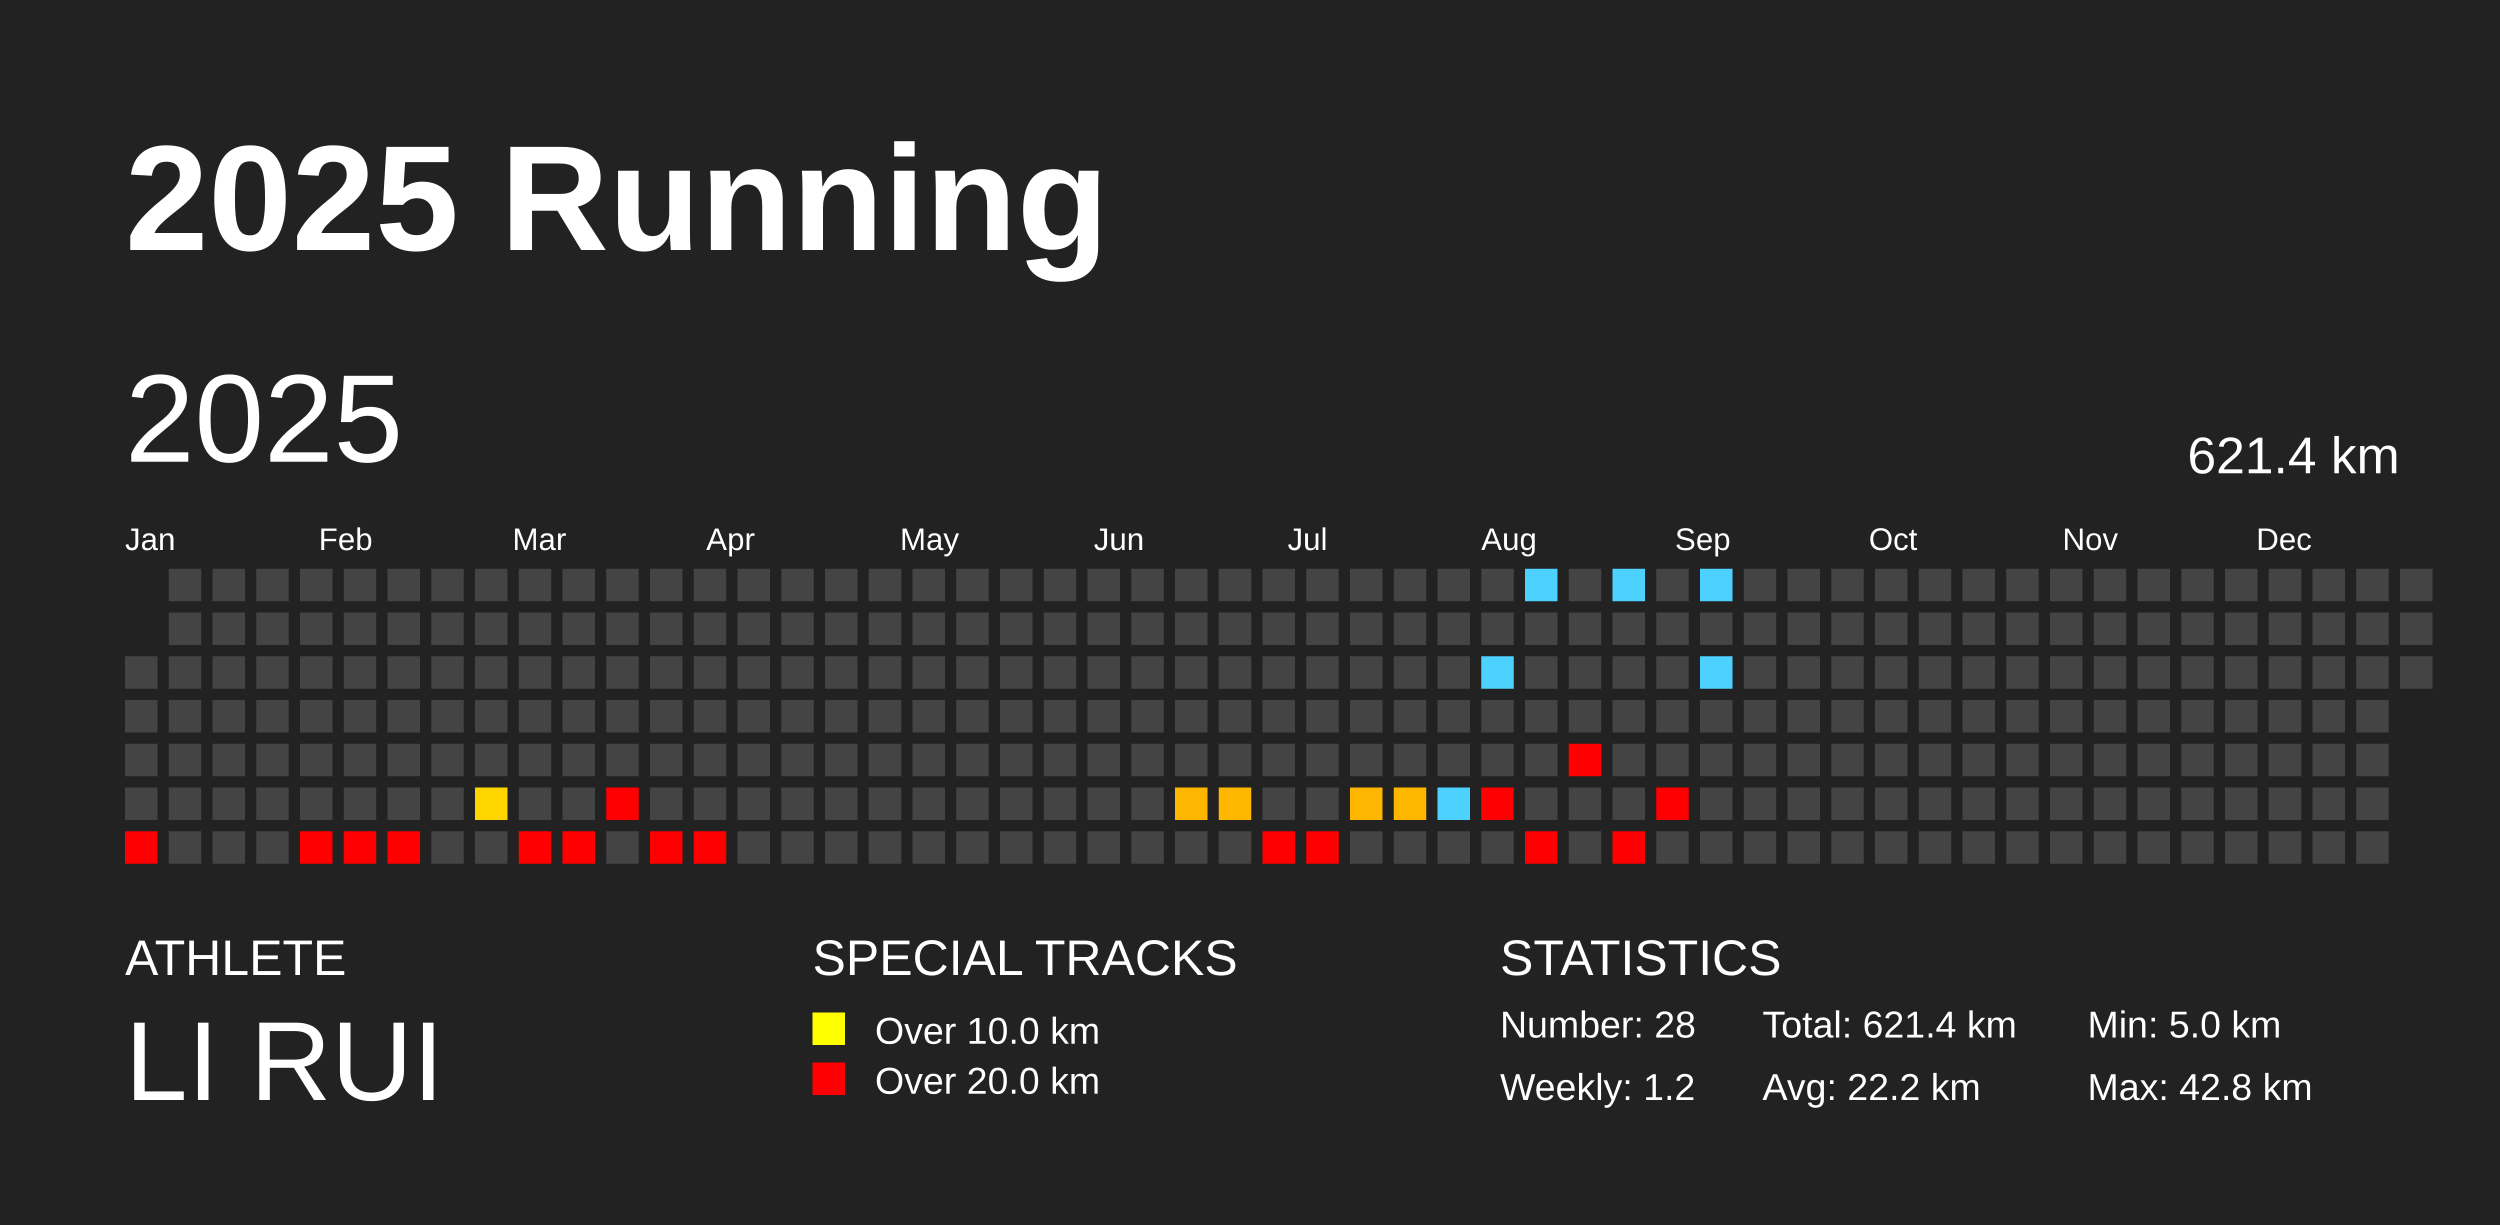
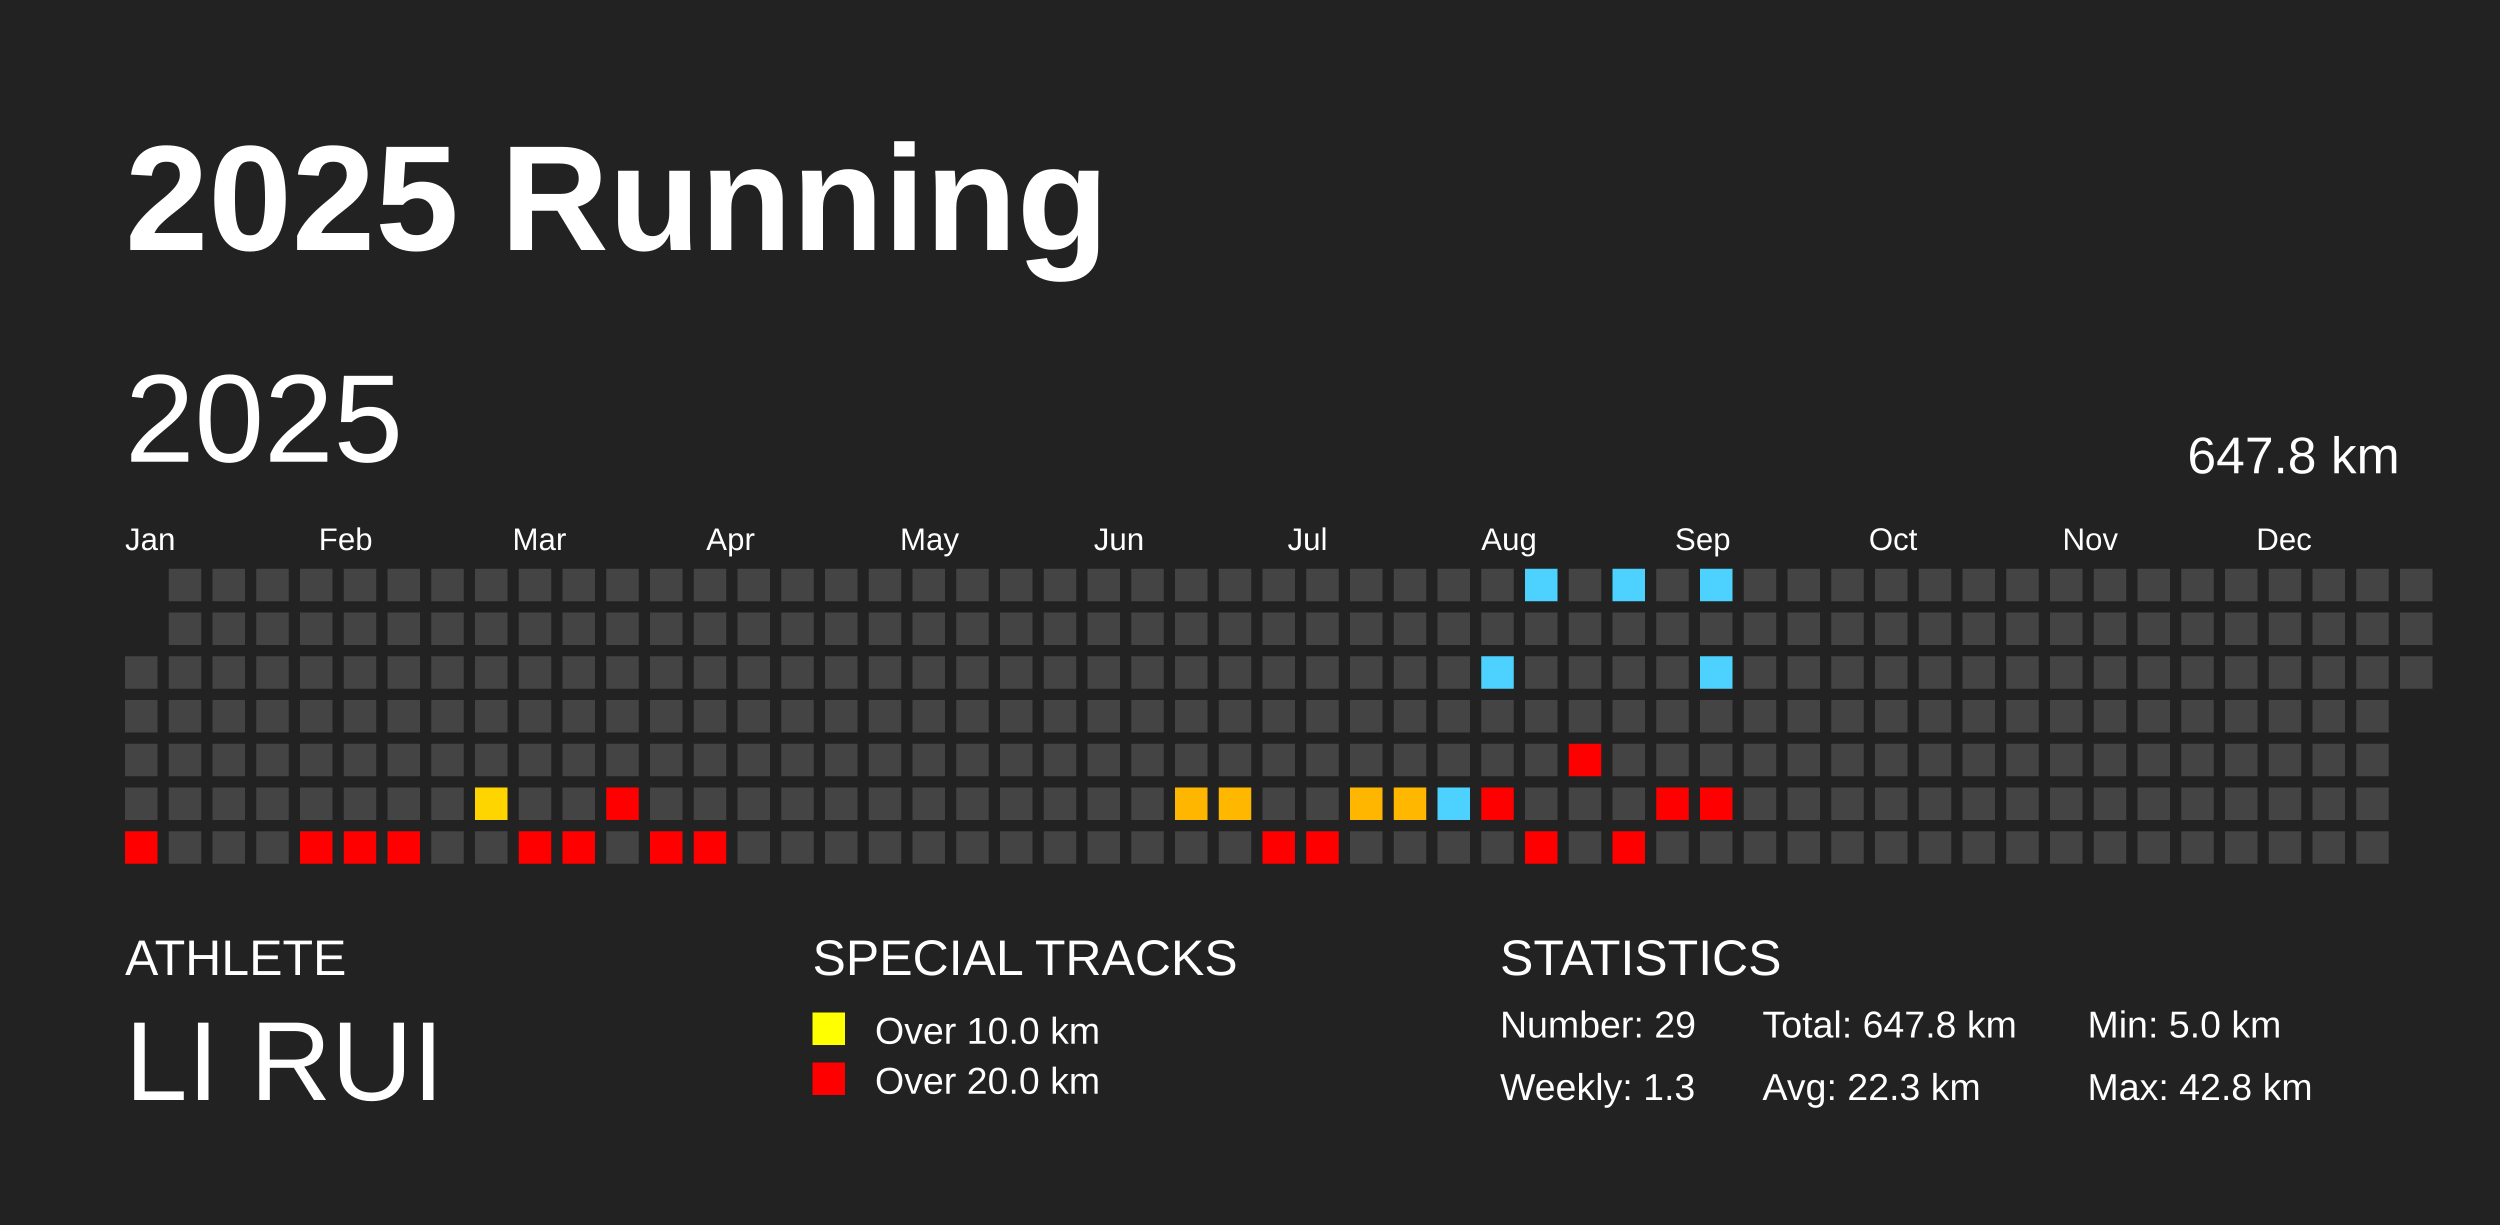
<svg xmlns="http://www.w3.org/2000/svg" baseProfile="full" height="98mm" version="1.1" viewBox="0,0,200,98" width="200mm">
  <defs />
  <rect fill="#222222" height="98" width="200" x="0" y="0" />
  <text fill="#FFFFFF" style="font-size:12px; font-family:Arial; font-weight:bold;" x="10" y="20">2025 Running</text>
  <text fill="#FFFFFF" style="font-size:4px; font-family:Arial" x="10" y="78">ATHLETE</text>
  <text fill="#FFFFFF" style="font-size:9px; font-family:Arial" x="10" y="88">LI RUI</text>
  <text fill="#FFFFFF" style="font-size:4px; font-family:Arial" x="65" y="78">SPECIAL TRACKS</text>
  <rect fill="yellow" height="2.6" width="2.6" x="65" y="81" />
  <text fill="#FFFFFF" style="font-size:3px; font-family:Arial" x="70" y="83.5">Over 10.0 km</text>
  <rect fill="red" height="2.6" width="2.6" x="65" y="85" />
  <text fill="#FFFFFF" style="font-size:3px; font-family:Arial" x="70" y="87.5">Over 20.0 km</text>
  <text fill="#FFFFFF" style="font-size:4px; font-family:Arial" x="120" y="78">STATISTICS</text>
-   <text fill="#FFFFFF" style="font-size:3px; font-family:Arial" x="120" y="83">Number: 28</text>
-   <text fill="#FFFFFF" style="font-size:3px; font-family:Arial" x="120" y="88">Weekly: 1.2</text>
-   <text fill="#FFFFFF" style="font-size:3px; font-family:Arial" x="141" y="83">Total: 621.4 km</text>
-   <text fill="#FFFFFF" style="font-size:3px; font-family:Arial" x="141" y="88">Avg: 22.2 km</text>
+   <text fill="#FFFFFF" style="font-size:3px; font-family:Arial" x="120" y="83">Number: 29</text>
+   <text fill="#FFFFFF" style="font-size:3px; font-family:Arial" x="120" y="88">Weekly: 1.3</text>
+   <text fill="#FFFFFF" style="font-size:3px; font-family:Arial" x="141" y="83">Total: 647.8 km</text>
+   <text fill="#FFFFFF" style="font-size:3px; font-family:Arial" x="141" y="88">Avg: 22.3 km</text>
  <text fill="#FFFFFF" style="font-size:3px; font-family:Arial" x="167" y="83">Min: 5.0 km</text>
  <text fill="#FFFFFF" style="font-size:3px; font-family:Arial" x="167" y="88">Max: 42.8 km</text>
  <text dominant-baseline="hanging" fill="#FFFFFF" style="font-size:10.0px; font-family:Arial;" x="10" y="30">2025</text>
-   <text dominant-baseline="hanging" fill="#FFFFFF" style="font-size:4.125px; font-family:Arial;" x="175" y="35">621.4 km</text>
+   <text dominant-baseline="hanging" fill="#FFFFFF" style="font-size:4.125px; font-family:Arial;" x="175" y="35">647.8 km</text>
  <text fill="#FFFFFF" style="font-size:2.5px; font-family:Arial" x="10.0" y="44">Jan</text>
  <text fill="#FFFFFF" style="font-size:2.5px; font-family:Arial" x="25.5" y="44">Feb</text>
  <text fill="#FFFFFF" style="font-size:2.5px; font-family:Arial" x="41.0" y="44">Mar</text>
  <text fill="#FFFFFF" style="font-size:2.5px; font-family:Arial" x="56.5" y="44">Apr</text>
  <text fill="#FFFFFF" style="font-size:2.5px; font-family:Arial" x="72.0" y="44">May</text>
  <text fill="#FFFFFF" style="font-size:2.5px; font-family:Arial" x="87.5" y="44">Jun</text>
  <text fill="#FFFFFF" style="font-size:2.5px; font-family:Arial" x="103.0" y="44">Jul</text>
  <text fill="#FFFFFF" style="font-size:2.5px; font-family:Arial" x="118.5" y="44">Aug</text>
  <text fill="#FFFFFF" style="font-size:2.5px; font-family:Arial" x="134.0" y="44">Sep</text>
  <text fill="#FFFFFF" style="font-size:2.5px; font-family:Arial" x="149.5" y="44">Oct</text>
  <text fill="#FFFFFF" style="font-size:2.5px; font-family:Arial" x="165.0" y="44">Nov</text>
  <text fill="#FFFFFF" style="font-size:2.5px; font-family:Arial" x="180.5" y="44">Dec</text>
  <rect fill="#444444" height="2.6" width="2.6" x="10.0" y="52.5" />
  <rect fill="#444444" height="2.6" width="2.6" x="10.0" y="56.0" />
  <rect fill="#444444" height="2.6" width="2.6" x="10.0" y="59.5" />
  <rect fill="#444444" height="2.6" width="2.6" x="10.0" y="63.0" />
  <rect fill="red" height="2.6" width="2.6" x="10.0" y="66.5" />
  <rect fill="#444444" height="2.6" width="2.6" x="13.5" y="45.5" />
  <rect fill="#444444" height="2.6" width="2.6" x="13.5" y="49.0" />
  <rect fill="#444444" height="2.6" width="2.6" x="13.5" y="52.5" />
  <rect fill="#444444" height="2.6" width="2.6" x="13.5" y="56.0" />
  <rect fill="#444444" height="2.6" width="2.6" x="13.5" y="59.5" />
  <rect fill="#444444" height="2.6" width="2.6" x="13.5" y="63.0" />
  <rect fill="#444444" height="2.6" width="2.6" x="13.5" y="66.5" />
  <rect fill="#444444" height="2.6" width="2.6" x="17.0" y="45.5" />
  <rect fill="#444444" height="2.6" width="2.6" x="17.0" y="49.0" />
  <rect fill="#444444" height="2.6" width="2.6" x="17.0" y="52.5" />
  <rect fill="#444444" height="2.6" width="2.6" x="17.0" y="56.0" />
  <rect fill="#444444" height="2.6" width="2.6" x="17.0" y="59.5" />
  <rect fill="#444444" height="2.6" width="2.6" x="17.0" y="63.0" />
  <rect fill="#444444" height="2.6" width="2.6" x="17.0" y="66.5" />
  <rect fill="#444444" height="2.6" width="2.6" x="20.5" y="45.5" />
  <rect fill="#444444" height="2.6" width="2.6" x="20.5" y="49.0" />
  <rect fill="#444444" height="2.6" width="2.6" x="20.5" y="52.5" />
  <rect fill="#444444" height="2.6" width="2.6" x="20.5" y="56.0" />
  <rect fill="#444444" height="2.6" width="2.6" x="20.5" y="59.5" />
  <rect fill="#444444" height="2.6" width="2.6" x="20.5" y="63.0" />
  <rect fill="#444444" height="2.6" width="2.6" x="20.5" y="66.5" />
  <rect fill="#444444" height="2.6" width="2.6" x="24.0" y="45.5" />
  <rect fill="#444444" height="2.6" width="2.6" x="24.0" y="49.0" />
  <rect fill="#444444" height="2.6" width="2.6" x="24.0" y="52.5" />
  <rect fill="#444444" height="2.6" width="2.6" x="24.0" y="56.0" />
  <rect fill="#444444" height="2.6" width="2.6" x="24.0" y="59.5" />
  <rect fill="#444444" height="2.6" width="2.6" x="24.0" y="63.0" />
  <rect fill="red" height="2.6" width="2.6" x="24.0" y="66.5" />
  <rect fill="#444444" height="2.6" width="2.6" x="27.5" y="45.5" />
  <rect fill="#444444" height="2.6" width="2.6" x="27.5" y="49.0" />
  <rect fill="#444444" height="2.6" width="2.6" x="27.5" y="52.5" />
  <rect fill="#444444" height="2.6" width="2.6" x="27.5" y="56.0" />
  <rect fill="#444444" height="2.6" width="2.6" x="27.5" y="59.5" />
  <rect fill="#444444" height="2.6" width="2.6" x="27.5" y="63.0" />
  <rect fill="red" height="2.6" width="2.6" x="27.5" y="66.5" />
  <rect fill="#444444" height="2.6" width="2.6" x="31.0" y="45.5" />
  <rect fill="#444444" height="2.6" width="2.6" x="31.0" y="49.0" />
  <rect fill="#444444" height="2.6" width="2.6" x="31.0" y="52.5" />
  <rect fill="#444444" height="2.6" width="2.6" x="31.0" y="56.0" />
  <rect fill="#444444" height="2.6" width="2.6" x="31.0" y="59.5" />
  <rect fill="#444444" height="2.6" width="2.6" x="31.0" y="63.0" />
  <rect fill="red" height="2.6" width="2.6" x="31.0" y="66.5" />
  <rect fill="#444444" height="2.6" width="2.6" x="34.5" y="45.5" />
  <rect fill="#444444" height="2.6" width="2.6" x="34.5" y="49.0" />
  <rect fill="#444444" height="2.6" width="2.6" x="34.5" y="52.5" />
  <rect fill="#444444" height="2.6" width="2.6" x="34.5" y="56.0" />
  <rect fill="#444444" height="2.6" width="2.6" x="34.5" y="59.5" />
  <rect fill="#444444" height="2.6" width="2.6" x="34.5" y="63.0" />
  <rect fill="#444444" height="2.6" width="2.6" x="34.5" y="66.5" />
  <rect fill="#444444" height="2.6" width="2.6" x="38.0" y="45.5" />
  <rect fill="#444444" height="2.6" width="2.6" x="38.0" y="49.0" />
  <rect fill="#444444" height="2.6" width="2.6" x="38.0" y="52.5" />
  <rect fill="#444444" height="2.6" width="2.6" x="38.0" y="56.0" />
  <rect fill="#444444" height="2.6" width="2.6" x="38.0" y="59.5" />
  <rect fill="#ffd500" height="2.6" width="2.6" x="38.0" y="63.0" />
  <rect fill="#444444" height="2.6" width="2.6" x="38.0" y="66.5" />
  <rect fill="#444444" height="2.6" width="2.6" x="41.5" y="45.5" />
  <rect fill="#444444" height="2.6" width="2.6" x="41.5" y="49.0" />
  <rect fill="#444444" height="2.6" width="2.6" x="41.5" y="52.5" />
  <rect fill="#444444" height="2.6" width="2.6" x="41.5" y="56.0" />
  <rect fill="#444444" height="2.6" width="2.6" x="41.5" y="59.5" />
  <rect fill="#444444" height="2.6" width="2.6" x="41.5" y="63.0" />
  <rect fill="red" height="2.6" width="2.6" x="41.5" y="66.5" />
  <rect fill="#444444" height="2.6" width="2.6" x="45.0" y="45.5" />
  <rect fill="#444444" height="2.6" width="2.6" x="45.0" y="49.0" />
  <rect fill="#444444" height="2.6" width="2.6" x="45.0" y="52.5" />
  <rect fill="#444444" height="2.6" width="2.6" x="45.0" y="56.0" />
  <rect fill="#444444" height="2.6" width="2.6" x="45.0" y="59.5" />
  <rect fill="#444444" height="2.6" width="2.6" x="45.0" y="63.0" />
  <rect fill="red" height="2.6" width="2.6" x="45.0" y="66.5" />
  <rect fill="#444444" height="2.6" width="2.6" x="48.5" y="45.5" />
  <rect fill="#444444" height="2.6" width="2.6" x="48.5" y="49.0" />
  <rect fill="#444444" height="2.6" width="2.6" x="48.5" y="52.5" />
  <rect fill="#444444" height="2.6" width="2.6" x="48.5" y="56.0" />
  <rect fill="#444444" height="2.6" width="2.6" x="48.5" y="59.5" />
  <rect fill="red" height="2.6" width="2.6" x="48.5" y="63.0" />
  <rect fill="#444444" height="2.6" width="2.6" x="48.5" y="66.5" />
  <rect fill="#444444" height="2.6" width="2.6" x="52.0" y="45.5" />
  <rect fill="#444444" height="2.6" width="2.6" x="52.0" y="49.0" />
  <rect fill="#444444" height="2.6" width="2.6" x="52.0" y="52.5" />
  <rect fill="#444444" height="2.6" width="2.6" x="52.0" y="56.0" />
  <rect fill="#444444" height="2.6" width="2.6" x="52.0" y="59.5" />
  <rect fill="#444444" height="2.6" width="2.6" x="52.0" y="63.0" />
  <rect fill="red" height="2.6" width="2.6" x="52.0" y="66.5" />
  <rect fill="#444444" height="2.6" width="2.6" x="55.5" y="45.5" />
  <rect fill="#444444" height="2.6" width="2.6" x="55.5" y="49.0" />
  <rect fill="#444444" height="2.6" width="2.6" x="55.5" y="52.5" />
  <rect fill="#444444" height="2.6" width="2.6" x="55.5" y="56.0" />
  <rect fill="#444444" height="2.6" width="2.6" x="55.5" y="59.5" />
  <rect fill="#444444" height="2.6" width="2.6" x="55.5" y="63.0" />
  <rect fill="red" height="2.6" width="2.6" x="55.5" y="66.5" />
  <rect fill="#444444" height="2.6" width="2.6" x="59.0" y="45.5" />
  <rect fill="#444444" height="2.6" width="2.6" x="59.0" y="49.0" />
  <rect fill="#444444" height="2.6" width="2.6" x="59.0" y="52.5" />
  <rect fill="#444444" height="2.6" width="2.6" x="59.0" y="56.0" />
  <rect fill="#444444" height="2.6" width="2.6" x="59.0" y="59.5" />
  <rect fill="#444444" height="2.6" width="2.6" x="59.0" y="63.0" />
  <rect fill="#444444" height="2.6" width="2.6" x="59.0" y="66.5" />
  <rect fill="#444444" height="2.6" width="2.6" x="62.5" y="45.5" />
  <rect fill="#444444" height="2.6" width="2.6" x="62.5" y="49.0" />
  <rect fill="#444444" height="2.6" width="2.6" x="62.5" y="52.5" />
  <rect fill="#444444" height="2.6" width="2.6" x="62.5" y="56.0" />
  <rect fill="#444444" height="2.6" width="2.6" x="62.5" y="59.5" />
  <rect fill="#444444" height="2.6" width="2.6" x="62.5" y="63.0" />
  <rect fill="#444444" height="2.6" width="2.6" x="62.5" y="66.5" />
  <rect fill="#444444" height="2.6" width="2.6" x="66.0" y="45.5" />
  <rect fill="#444444" height="2.6" width="2.6" x="66.0" y="49.0" />
  <rect fill="#444444" height="2.6" width="2.6" x="66.0" y="52.5" />
  <rect fill="#444444" height="2.6" width="2.6" x="66.0" y="56.0" />
  <rect fill="#444444" height="2.6" width="2.6" x="66.0" y="59.5" />
  <rect fill="#444444" height="2.6" width="2.6" x="66.0" y="63.0" />
  <rect fill="#444444" height="2.6" width="2.6" x="66.0" y="66.5" />
  <rect fill="#444444" height="2.6" width="2.6" x="69.5" y="45.5" />
  <rect fill="#444444" height="2.6" width="2.6" x="69.5" y="49.0" />
  <rect fill="#444444" height="2.6" width="2.6" x="69.5" y="52.5" />
  <rect fill="#444444" height="2.6" width="2.6" x="69.5" y="56.0" />
  <rect fill="#444444" height="2.6" width="2.6" x="69.5" y="59.5" />
  <rect fill="#444444" height="2.6" width="2.6" x="69.5" y="63.0" />
  <rect fill="#444444" height="2.6" width="2.6" x="69.5" y="66.5" />
  <rect fill="#444444" height="2.6" width="2.6" x="73.0" y="45.5" />
  <rect fill="#444444" height="2.6" width="2.6" x="73.0" y="49.0" />
  <rect fill="#444444" height="2.6" width="2.6" x="73.0" y="52.5" />
  <rect fill="#444444" height="2.6" width="2.6" x="73.0" y="56.0" />
  <rect fill="#444444" height="2.6" width="2.6" x="73.0" y="59.5" />
  <rect fill="#444444" height="2.6" width="2.6" x="73.0" y="63.0" />
  <rect fill="#444444" height="2.6" width="2.6" x="73.0" y="66.5" />
  <rect fill="#444444" height="2.6" width="2.6" x="76.5" y="45.5" />
  <rect fill="#444444" height="2.6" width="2.6" x="76.5" y="49.0" />
  <rect fill="#444444" height="2.6" width="2.6" x="76.5" y="52.5" />
  <rect fill="#444444" height="2.6" width="2.6" x="76.5" y="56.0" />
  <rect fill="#444444" height="2.6" width="2.6" x="76.5" y="59.5" />
  <rect fill="#444444" height="2.6" width="2.6" x="76.5" y="63.0" />
  <rect fill="#444444" height="2.6" width="2.6" x="76.5" y="66.5" />
  <rect fill="#444444" height="2.6" width="2.6" x="80.0" y="45.5" />
  <rect fill="#444444" height="2.6" width="2.6" x="80.0" y="49.0" />
  <rect fill="#444444" height="2.6" width="2.6" x="80.0" y="52.5" />
  <rect fill="#444444" height="2.6" width="2.6" x="80.0" y="56.0" />
  <rect fill="#444444" height="2.6" width="2.6" x="80.0" y="59.5" />
  <rect fill="#444444" height="2.6" width="2.6" x="80.0" y="63.0" />
  <rect fill="#444444" height="2.6" width="2.6" x="80.0" y="66.5" />
  <rect fill="#444444" height="2.6" width="2.6" x="83.5" y="45.5" />
  <rect fill="#444444" height="2.6" width="2.6" x="83.5" y="49.0" />
  <rect fill="#444444" height="2.6" width="2.6" x="83.5" y="52.5" />
  <rect fill="#444444" height="2.6" width="2.6" x="83.5" y="56.0" />
  <rect fill="#444444" height="2.6" width="2.6" x="83.5" y="59.5" />
  <rect fill="#444444" height="2.6" width="2.6" x="83.5" y="63.0" />
  <rect fill="#444444" height="2.6" width="2.6" x="83.5" y="66.5" />
  <rect fill="#444444" height="2.6" width="2.6" x="87.0" y="45.5" />
  <rect fill="#444444" height="2.6" width="2.6" x="87.0" y="49.0" />
  <rect fill="#444444" height="2.6" width="2.6" x="87.0" y="52.5" />
  <rect fill="#444444" height="2.6" width="2.6" x="87.0" y="56.0" />
  <rect fill="#444444" height="2.6" width="2.6" x="87.0" y="59.5" />
  <rect fill="#444444" height="2.6" width="2.6" x="87.0" y="63.0" />
  <rect fill="#444444" height="2.6" width="2.6" x="87.0" y="66.5" />
  <rect fill="#444444" height="2.6" width="2.6" x="90.5" y="45.5" />
  <rect fill="#444444" height="2.6" width="2.6" x="90.5" y="49.0" />
  <rect fill="#444444" height="2.6" width="2.6" x="90.5" y="52.5" />
  <rect fill="#444444" height="2.6" width="2.6" x="90.5" y="56.0" />
  <rect fill="#444444" height="2.6" width="2.6" x="90.5" y="59.5" />
  <rect fill="#444444" height="2.6" width="2.6" x="90.5" y="63.0" />
  <rect fill="#444444" height="2.6" width="2.6" x="90.5" y="66.5" />
  <rect fill="#444444" height="2.6" width="2.6" x="94.0" y="45.5" />
  <rect fill="#444444" height="2.6" width="2.6" x="94.0" y="49.0" />
  <rect fill="#444444" height="2.6" width="2.6" x="94.0" y="52.5" />
  <rect fill="#444444" height="2.6" width="2.6" x="94.0" y="56.0" />
  <rect fill="#444444" height="2.6" width="2.6" x="94.0" y="59.5" />
  <rect fill="#ffb600" height="2.6" width="2.6" x="94.0" y="63.0" />
  <rect fill="#444444" height="2.6" width="2.6" x="94.0" y="66.5" />
  <rect fill="#444444" height="2.6" width="2.6" x="97.5" y="45.5" />
  <rect fill="#444444" height="2.6" width="2.6" x="97.5" y="49.0" />
  <rect fill="#444444" height="2.6" width="2.6" x="97.5" y="52.5" />
  <rect fill="#444444" height="2.6" width="2.6" x="97.5" y="56.0" />
  <rect fill="#444444" height="2.6" width="2.6" x="97.5" y="59.5" />
  <rect fill="#ffb700" height="2.6" width="2.6" x="97.5" y="63.0" />
  <rect fill="#444444" height="2.6" width="2.6" x="97.5" y="66.5" />
  <rect fill="#444444" height="2.6" width="2.6" x="101.0" y="45.5" />
  <rect fill="#444444" height="2.6" width="2.6" x="101.0" y="49.0" />
  <rect fill="#444444" height="2.6" width="2.6" x="101.0" y="52.5" />
  <rect fill="#444444" height="2.6" width="2.6" x="101.0" y="56.0" />
  <rect fill="#444444" height="2.6" width="2.6" x="101.0" y="59.5" />
  <rect fill="#444444" height="2.6" width="2.6" x="101.0" y="63.0" />
  <rect fill="red" height="2.6" width="2.6" x="101.0" y="66.5" />
  <rect fill="#444444" height="2.6" width="2.6" x="104.5" y="45.5" />
  <rect fill="#444444" height="2.6" width="2.6" x="104.5" y="49.0" />
  <rect fill="#444444" height="2.6" width="2.6" x="104.5" y="52.5" />
  <rect fill="#444444" height="2.6" width="2.6" x="104.5" y="56.0" />
  <rect fill="#444444" height="2.6" width="2.6" x="104.5" y="59.5" />
  <rect fill="#444444" height="2.6" width="2.6" x="104.5" y="63.0" />
  <rect fill="red" height="2.6" width="2.6" x="104.5" y="66.5" />
  <rect fill="#444444" height="2.6" width="2.6" x="108.0" y="45.5" />
  <rect fill="#444444" height="2.6" width="2.6" x="108.0" y="49.0" />
  <rect fill="#444444" height="2.6" width="2.6" x="108.0" y="52.5" />
  <rect fill="#444444" height="2.6" width="2.6" x="108.0" y="56.0" />
  <rect fill="#444444" height="2.6" width="2.6" x="108.0" y="59.5" />
  <rect fill="#ffb600" height="2.6" width="2.6" x="108.0" y="63.0" />
  <rect fill="#444444" height="2.6" width="2.6" x="108.0" y="66.5" />
  <rect fill="#444444" height="2.6" width="2.6" x="111.5" y="45.5" />
  <rect fill="#444444" height="2.6" width="2.6" x="111.5" y="49.0" />
  <rect fill="#444444" height="2.6" width="2.6" x="111.5" y="52.5" />
  <rect fill="#444444" height="2.6" width="2.6" x="111.5" y="56.0" />
  <rect fill="#444444" height="2.6" width="2.6" x="111.5" y="59.5" />
  <rect fill="#ffb700" height="2.6" width="2.6" x="111.5" y="63.0" />
  <rect fill="#444444" height="2.6" width="2.6" x="111.5" y="66.5" />
  <rect fill="#444444" height="2.6" width="2.6" x="115.0" y="45.5" />
  <rect fill="#444444" height="2.6" width="2.6" x="115.0" y="49.0" />
  <rect fill="#444444" height="2.6" width="2.6" x="115.0" y="52.5" />
  <rect fill="#444444" height="2.6" width="2.6" x="115.0" y="56.0" />
  <rect fill="#444444" height="2.6" width="2.6" x="115.0" y="59.5" />
  <rect fill="#4dd2ff" height="2.6" width="2.6" x="115.0" y="63.0" />
  <rect fill="#444444" height="2.6" width="2.6" x="115.0" y="66.5" />
  <rect fill="#444444" height="2.6" width="2.6" x="118.5" y="45.5" />
  <rect fill="#444444" height="2.6" width="2.6" x="118.5" y="49.0" />
  <rect fill="#4dd2ff" height="2.6" width="2.6" x="118.5" y="52.5" />
  <rect fill="#444444" height="2.6" width="2.6" x="118.5" y="56.0" />
  <rect fill="#444444" height="2.6" width="2.6" x="118.5" y="59.5" />
  <rect fill="red" height="2.6" width="2.6" x="118.5" y="63.0" />
  <rect fill="#444444" height="2.6" width="2.6" x="118.5" y="66.5" />
  <rect fill="#4dd2ff" height="2.6" width="2.6" x="122.0" y="45.5" />
  <rect fill="#444444" height="2.6" width="2.6" x="122.0" y="49.0" />
  <rect fill="#444444" height="2.6" width="2.6" x="122.0" y="52.5" />
  <rect fill="#444444" height="2.6" width="2.6" x="122.0" y="56.0" />
  <rect fill="#444444" height="2.6" width="2.6" x="122.0" y="59.5" />
  <rect fill="#444444" height="2.6" width="2.6" x="122.0" y="63.0" />
  <rect fill="red" height="2.6" width="2.6" x="122.0" y="66.5" />
  <rect fill="#444444" height="2.6" width="2.6" x="125.5" y="45.5" />
  <rect fill="#444444" height="2.6" width="2.6" x="125.5" y="49.0" />
  <rect fill="#444444" height="2.6" width="2.6" x="125.5" y="52.5" />
  <rect fill="#444444" height="2.6" width="2.6" x="125.5" y="56.0" />
  <rect fill="red" height="2.6" width="2.6" x="125.5" y="59.5" />
  <rect fill="#444444" height="2.6" width="2.6" x="125.5" y="63.0" />
  <rect fill="#444444" height="2.6" width="2.6" x="125.5" y="66.5" />
  <rect fill="#4dd2ff" height="2.6" width="2.6" x="129.0" y="45.5" />
  <rect fill="#444444" height="2.6" width="2.6" x="129.0" y="49.0" />
  <rect fill="#444444" height="2.6" width="2.6" x="129.0" y="52.5" />
  <rect fill="#444444" height="2.6" width="2.6" x="129.0" y="56.0" />
  <rect fill="#444444" height="2.6" width="2.6" x="129.0" y="59.5" />
  <rect fill="#444444" height="2.6" width="2.6" x="129.0" y="63.0" />
  <rect fill="red" height="2.6" width="2.6" x="129.0" y="66.5" />
  <rect fill="#444444" height="2.6" width="2.6" x="132.5" y="45.5" />
  <rect fill="#444444" height="2.6" width="2.6" x="132.5" y="49.0" />
  <rect fill="#444444" height="2.6" width="2.6" x="132.5" y="52.5" />
  <rect fill="#444444" height="2.6" width="2.6" x="132.5" y="56.0" />
  <rect fill="#444444" height="2.6" width="2.6" x="132.5" y="59.5" />
  <rect fill="red" height="2.6" width="2.6" x="132.5" y="63.0" />
  <rect fill="#444444" height="2.6" width="2.6" x="132.5" y="66.5" />
  <rect fill="#4dd2ff" height="2.6" width="2.6" x="136.0" y="45.5" />
  <rect fill="#444444" height="2.6" width="2.6" x="136.0" y="49.0" />
  <rect fill="#4dd2ff" height="2.6" width="2.6" x="136.0" y="52.5" />
  <rect fill="#444444" height="2.6" width="2.6" x="136.0" y="56.0" />
  <rect fill="#444444" height="2.6" width="2.6" x="136.0" y="59.5" />
-   <rect fill="#444444" height="2.6" width="2.6" x="136.0" y="63.0" />
+   <rect fill="red" height="2.6" width="2.6" x="136.0" y="63.0" />
  <rect fill="#444444" height="2.6" width="2.6" x="136.0" y="66.5" />
  <rect fill="#444444" height="2.6" width="2.6" x="139.5" y="45.5" />
  <rect fill="#444444" height="2.6" width="2.6" x="139.5" y="49.0" />
  <rect fill="#444444" height="2.6" width="2.6" x="139.5" y="52.5" />
  <rect fill="#444444" height="2.6" width="2.6" x="139.5" y="56.0" />
  <rect fill="#444444" height="2.6" width="2.6" x="139.5" y="59.5" />
  <rect fill="#444444" height="2.6" width="2.6" x="139.5" y="63.0" />
  <rect fill="#444444" height="2.6" width="2.6" x="139.5" y="66.5" />
  <rect fill="#444444" height="2.6" width="2.6" x="143.0" y="45.5" />
  <rect fill="#444444" height="2.6" width="2.6" x="143.0" y="49.0" />
  <rect fill="#444444" height="2.6" width="2.6" x="143.0" y="52.5" />
  <rect fill="#444444" height="2.6" width="2.6" x="143.0" y="56.0" />
  <rect fill="#444444" height="2.6" width="2.6" x="143.0" y="59.5" />
  <rect fill="#444444" height="2.6" width="2.6" x="143.0" y="63.0" />
  <rect fill="#444444" height="2.6" width="2.6" x="143.0" y="66.5" />
  <rect fill="#444444" height="2.6" width="2.6" x="146.5" y="45.5" />
  <rect fill="#444444" height="2.6" width="2.6" x="146.5" y="49.0" />
  <rect fill="#444444" height="2.6" width="2.6" x="146.5" y="52.5" />
  <rect fill="#444444" height="2.6" width="2.6" x="146.5" y="56.0" />
  <rect fill="#444444" height="2.6" width="2.6" x="146.5" y="59.5" />
  <rect fill="#444444" height="2.6" width="2.6" x="146.5" y="63.0" />
  <rect fill="#444444" height="2.6" width="2.6" x="146.5" y="66.5" />
  <rect fill="#444444" height="2.6" width="2.6" x="150.0" y="45.5" />
  <rect fill="#444444" height="2.6" width="2.6" x="150.0" y="49.0" />
  <rect fill="#444444" height="2.6" width="2.6" x="150.0" y="52.5" />
  <rect fill="#444444" height="2.6" width="2.6" x="150.0" y="56.0" />
  <rect fill="#444444" height="2.6" width="2.6" x="150.0" y="59.5" />
  <rect fill="#444444" height="2.6" width="2.6" x="150.0" y="63.0" />
  <rect fill="#444444" height="2.6" width="2.6" x="150.0" y="66.5" />
  <rect fill="#444444" height="2.6" width="2.6" x="153.5" y="45.5" />
  <rect fill="#444444" height="2.6" width="2.6" x="153.5" y="49.0" />
  <rect fill="#444444" height="2.6" width="2.6" x="153.5" y="52.5" />
  <rect fill="#444444" height="2.6" width="2.6" x="153.5" y="56.0" />
  <rect fill="#444444" height="2.6" width="2.6" x="153.5" y="59.5" />
  <rect fill="#444444" height="2.6" width="2.6" x="153.5" y="63.0" />
  <rect fill="#444444" height="2.6" width="2.6" x="153.5" y="66.5" />
  <rect fill="#444444" height="2.6" width="2.6" x="157.0" y="45.5" />
  <rect fill="#444444" height="2.6" width="2.6" x="157.0" y="49.0" />
  <rect fill="#444444" height="2.6" width="2.6" x="157.0" y="52.5" />
  <rect fill="#444444" height="2.6" width="2.6" x="157.0" y="56.0" />
  <rect fill="#444444" height="2.6" width="2.6" x="157.0" y="59.5" />
  <rect fill="#444444" height="2.6" width="2.6" x="157.0" y="63.0" />
  <rect fill="#444444" height="2.6" width="2.6" x="157.0" y="66.5" />
  <rect fill="#444444" height="2.6" width="2.6" x="160.5" y="45.5" />
  <rect fill="#444444" height="2.6" width="2.6" x="160.5" y="49.0" />
  <rect fill="#444444" height="2.6" width="2.6" x="160.5" y="52.5" />
  <rect fill="#444444" height="2.6" width="2.6" x="160.5" y="56.0" />
  <rect fill="#444444" height="2.6" width="2.6" x="160.5" y="59.5" />
  <rect fill="#444444" height="2.6" width="2.6" x="160.5" y="63.0" />
  <rect fill="#444444" height="2.6" width="2.6" x="160.5" y="66.5" />
  <rect fill="#444444" height="2.6" width="2.6" x="164.0" y="45.5" />
  <rect fill="#444444" height="2.6" width="2.6" x="164.0" y="49.0" />
  <rect fill="#444444" height="2.6" width="2.6" x="164.0" y="52.5" />
  <rect fill="#444444" height="2.6" width="2.6" x="164.0" y="56.0" />
  <rect fill="#444444" height="2.6" width="2.6" x="164.0" y="59.5" />
  <rect fill="#444444" height="2.6" width="2.6" x="164.0" y="63.0" />
  <rect fill="#444444" height="2.6" width="2.6" x="164.0" y="66.5" />
  <rect fill="#444444" height="2.6" width="2.6" x="167.5" y="45.5" />
  <rect fill="#444444" height="2.6" width="2.6" x="167.5" y="49.0" />
  <rect fill="#444444" height="2.6" width="2.6" x="167.5" y="52.5" />
  <rect fill="#444444" height="2.6" width="2.6" x="167.5" y="56.0" />
  <rect fill="#444444" height="2.6" width="2.6" x="167.5" y="59.5" />
  <rect fill="#444444" height="2.6" width="2.6" x="167.5" y="63.0" />
  <rect fill="#444444" height="2.6" width="2.6" x="167.5" y="66.5" />
  <rect fill="#444444" height="2.6" width="2.6" x="171.0" y="45.5" />
  <rect fill="#444444" height="2.6" width="2.6" x="171.0" y="49.0" />
  <rect fill="#444444" height="2.6" width="2.6" x="171.0" y="52.5" />
  <rect fill="#444444" height="2.6" width="2.6" x="171.0" y="56.0" />
  <rect fill="#444444" height="2.6" width="2.6" x="171.0" y="59.5" />
  <rect fill="#444444" height="2.6" width="2.6" x="171.0" y="63.0" />
  <rect fill="#444444" height="2.6" width="2.6" x="171.0" y="66.5" />
  <rect fill="#444444" height="2.6" width="2.6" x="174.5" y="45.5" />
  <rect fill="#444444" height="2.6" width="2.6" x="174.5" y="49.0" />
  <rect fill="#444444" height="2.6" width="2.6" x="174.5" y="52.5" />
  <rect fill="#444444" height="2.6" width="2.6" x="174.5" y="56.0" />
  <rect fill="#444444" height="2.6" width="2.6" x="174.5" y="59.5" />
  <rect fill="#444444" height="2.6" width="2.6" x="174.5" y="63.0" />
  <rect fill="#444444" height="2.6" width="2.6" x="174.5" y="66.5" />
  <rect fill="#444444" height="2.6" width="2.6" x="178.0" y="45.5" />
  <rect fill="#444444" height="2.6" width="2.6" x="178.0" y="49.0" />
  <rect fill="#444444" height="2.6" width="2.6" x="178.0" y="52.5" />
  <rect fill="#444444" height="2.6" width="2.6" x="178.0" y="56.0" />
  <rect fill="#444444" height="2.6" width="2.6" x="178.0" y="59.5" />
  <rect fill="#444444" height="2.6" width="2.6" x="178.0" y="63.0" />
  <rect fill="#444444" height="2.6" width="2.6" x="178.0" y="66.5" />
  <rect fill="#444444" height="2.6" width="2.6" x="181.5" y="45.5" />
  <rect fill="#444444" height="2.6" width="2.6" x="181.5" y="49.0" />
  <rect fill="#444444" height="2.6" width="2.6" x="181.5" y="52.5" />
  <rect fill="#444444" height="2.6" width="2.6" x="181.5" y="56.0" />
  <rect fill="#444444" height="2.6" width="2.6" x="181.5" y="59.5" />
  <rect fill="#444444" height="2.6" width="2.6" x="181.5" y="63.0" />
  <rect fill="#444444" height="2.6" width="2.6" x="181.5" y="66.5" />
  <rect fill="#444444" height="2.6" width="2.6" x="185.0" y="45.5" />
  <rect fill="#444444" height="2.6" width="2.6" x="185.0" y="49.0" />
  <rect fill="#444444" height="2.6" width="2.6" x="185.0" y="52.5" />
  <rect fill="#444444" height="2.6" width="2.6" x="185.0" y="56.0" />
  <rect fill="#444444" height="2.6" width="2.6" x="185.0" y="59.5" />
  <rect fill="#444444" height="2.6" width="2.6" x="185.0" y="63.0" />
  <rect fill="#444444" height="2.6" width="2.6" x="185.0" y="66.5" />
  <rect fill="#444444" height="2.6" width="2.6" x="188.5" y="45.5" />
  <rect fill="#444444" height="2.6" width="2.6" x="188.5" y="49.0" />
  <rect fill="#444444" height="2.6" width="2.6" x="188.5" y="52.5" />
  <rect fill="#444444" height="2.6" width="2.6" x="188.5" y="56.0" />
  <rect fill="#444444" height="2.6" width="2.6" x="188.5" y="59.5" />
  <rect fill="#444444" height="2.6" width="2.6" x="188.5" y="63.0" />
  <rect fill="#444444" height="2.6" width="2.6" x="188.5" y="66.5" />
  <rect fill="#444444" height="2.6" width="2.6" x="192.0" y="45.5" />
  <rect fill="#444444" height="2.6" width="2.6" x="192.0" y="49.0" />
  <rect fill="#444444" height="2.6" width="2.6" x="192.0" y="52.5" />
</svg>
